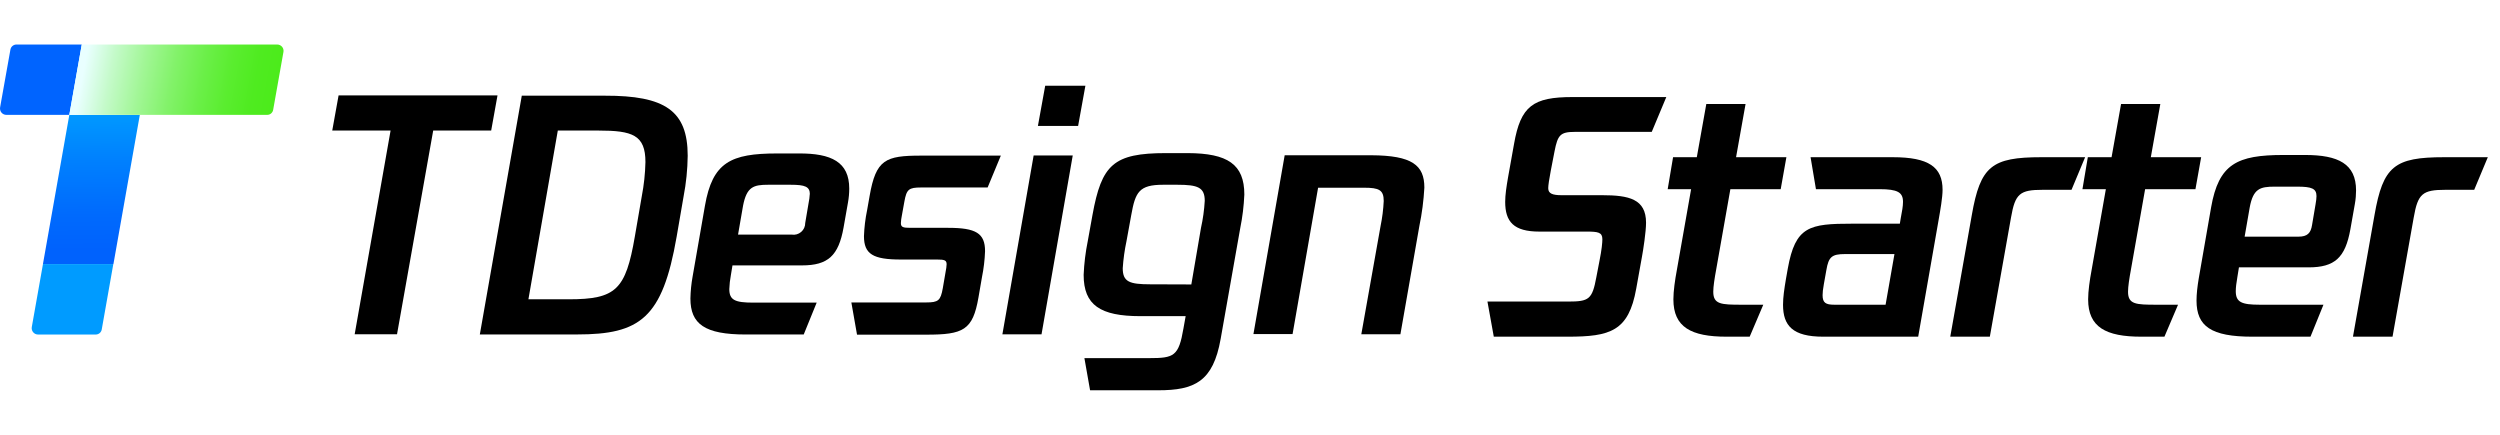
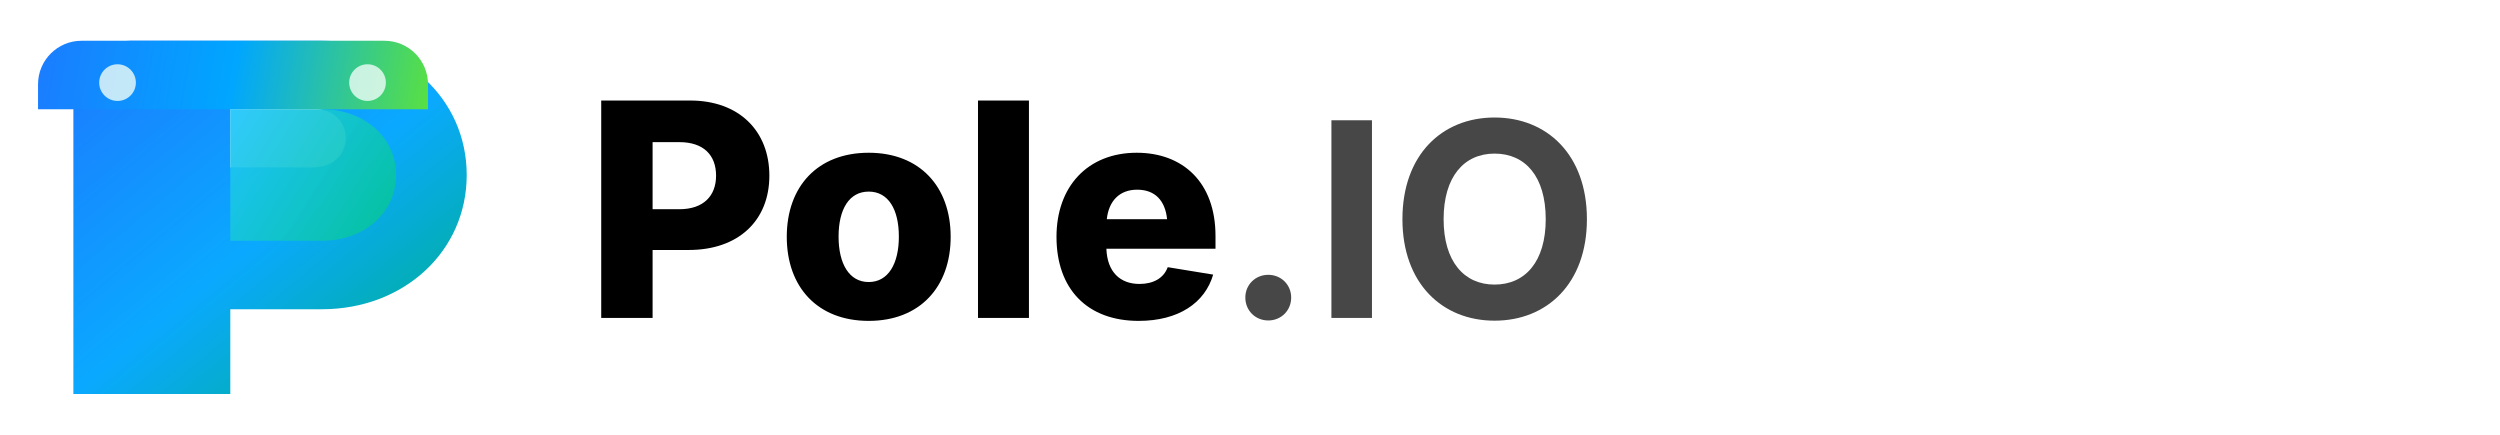
- <svg xmlns="http://www.w3.org/2000/svg" width="184" height="32" viewBox="0 0 188 26" fill="none">
-   <path d="M77.73 8.344H80.67L78.323 21.792H75.38L77.73 8.344Z" fill="currentcolor" />
-   <path d="M78.599 3.1H81.622L81.074 6.122H78.051L78.599 3.1Z" fill="currentcolor" />
-   <path d="M32.577 6.469H36.937L37.413 3.824H25.462L24.985 6.469H29.372L26.671 21.791H29.856L32.577 6.469Z" fill="currentcolor" />
-   <path fill-rule="evenodd" clip-rule="evenodd" d="M51.405 11.428C51.6 10.419 51.703 9.394 51.715 8.367C51.715 4.974 50.007 3.836 45.477 3.848H39.238L36.083 21.803H43.391C48.133 21.803 49.818 20.591 50.884 14.45L51.405 11.428ZM45 6.47C47.562 6.47 48.537 6.803 48.537 8.839C48.518 9.704 48.425 10.566 48.261 11.416L47.74 14.439C47.052 18.448 46.319 19.159 42.76 19.159H39.737L41.947 6.47H45Z" fill="currentcolor" />
-   <path fill-rule="evenodd" clip-rule="evenodd" d="M63.863 10.833C63.863 11.183 63.831 11.532 63.769 11.876L63.436 13.765C63.058 15.873 62.276 16.61 60.307 16.61H55.082L54.961 17.347C54.896 17.691 54.856 18.04 54.844 18.39C54.844 19.218 55.27 19.41 56.646 19.41H61.414L60.44 21.806H56.075C52.996 21.806 51.919 21.02 51.919 19.1C51.931 18.544 51.986 17.989 52.085 17.442L53.011 12.129C53.578 8.853 54.953 8.192 58.441 8.192H60.054C62.529 8.177 63.863 8.838 63.863 10.833ZM60.901 11.26C60.901 10.689 60.545 10.546 59.453 10.546H57.768C56.676 10.546 56.155 10.689 55.879 12.114L55.501 14.294H59.533C59.659 14.315 59.789 14.308 59.912 14.274C60.036 14.239 60.15 14.178 60.248 14.094C60.345 14.011 60.423 13.907 60.475 13.79C60.528 13.673 60.555 13.546 60.553 13.417L60.814 11.876C60.856 11.673 60.883 11.467 60.893 11.26H60.901Z" fill="currentcolor" />
-   <path d="M69.644 19.396H64.022L64.448 21.819H69.644C72.448 21.819 73.154 21.486 73.581 19.019L73.842 17.507C73.974 16.858 74.053 16.2 74.076 15.539C74.076 14.19 73.388 13.785 71.303 13.785H68.457C67.91 13.785 67.747 13.736 67.747 13.43C67.754 13.247 67.777 13.065 67.815 12.886L68.008 11.817C68.174 10.891 68.337 10.751 69.262 10.751H74.269L75.263 8.355H69.262C66.583 8.355 65.873 8.65 65.397 11.378L65.208 12.448C65.073 13.095 64.993 13.752 64.97 14.412C64.97 15.765 65.658 16.169 67.747 16.169H70.472C71.019 16.169 71.186 16.219 71.186 16.525C71.177 16.708 71.153 16.89 71.114 17.069L70.898 18.327C70.732 19.253 70.566 19.396 69.644 19.396Z" fill="currentcolor" />
-   <path fill-rule="evenodd" clip-rule="evenodd" d="M93.264 13.822C93.434 12.986 93.538 12.137 93.574 11.283C93.574 9.005 92.316 8.177 89.319 8.166H87.683C83.72 8.166 82.843 9.035 82.155 12.814L81.8 14.782C81.63 15.619 81.526 16.468 81.49 17.322C81.49 19.596 82.737 20.427 85.76 20.427H89.161L88.995 21.353C88.639 23.439 88.284 23.583 86.433 23.583H81.547L81.974 26.001H87.098C89.826 26.001 91.224 25.358 91.794 22.135L93.264 13.822ZM90.313 13.796L89.588 18.043L86.493 18.032C84.929 18.032 84.43 17.843 84.43 16.823C84.475 16.137 84.57 15.455 84.713 14.782L85.072 12.814C85.378 11.094 85.662 10.546 87.464 10.546H88.534C90.075 10.546 90.597 10.739 90.597 11.756C90.557 12.442 90.463 13.125 90.313 13.796Z" fill="currentcolor" />
-   <path d="M107.112 10.761C107.059 11.734 106.933 12.702 106.735 13.656L105.31 21.791H102.37L103.818 13.656C103.946 13.033 104.026 12.402 104.056 11.767C104.056 10.935 103.7 10.769 102.586 10.769H99.121L97.201 21.776H94.258L96.608 8.328H103.13C106.183 8.343 107.112 9.069 107.112 10.761Z" fill="currentcolor" />
-   <path d="M112.333 21.971H117.879C121.093 21.971 122.473 21.567 123.045 18.353L123.473 15.973C123.568 15.473 123.783 14.068 123.783 13.402C123.783 11.616 122.497 11.331 120.474 11.331H117.427C116.76 11.331 116.427 11.212 116.427 10.807C116.427 10.593 116.498 10.117 116.617 9.498L116.903 8.022C117.141 6.808 117.332 6.57 118.427 6.57H124.211L125.306 3.951H118.26C115.284 3.951 114.356 4.618 113.856 7.474L113.404 9.998C113.285 10.688 113.19 11.307 113.19 11.831C113.19 13.33 113.832 14.068 115.76 14.068H119.307C120.164 14.068 120.498 14.116 120.498 14.64C120.498 14.902 120.45 15.425 120.283 16.258L120.045 17.496C119.736 19.163 119.498 19.329 117.927 19.329H111.856L112.333 21.971Z" fill="currentcolor" />
-   <path d="M130.124 10.878H133.909L134.337 8.474H130.552L131.266 4.475H128.314L127.6 8.474H125.815L125.41 10.878H127.172L126.101 16.949C125.958 17.71 125.839 18.544 125.839 19.163C125.839 21.257 127.172 21.971 129.838 21.971H131.576L132.599 19.567H130.981C129.433 19.567 128.838 19.543 128.838 18.591C128.838 18.21 128.933 17.591 129.052 16.949L130.124 10.878Z" fill="currentcolor" />
-   <path fill-rule="evenodd" clip-rule="evenodd" d="M136.155 8.474H142.344C145.034 8.474 146.081 9.212 146.081 10.926C146.081 11.497 145.915 12.45 145.772 13.259L144.248 21.971H137.107C134.798 21.971 134.084 21.138 134.084 19.567C134.084 18.996 134.179 18.377 134.298 17.663L134.441 16.854C135.012 13.664 136.059 13.473 139.297 13.473H142.868L142.939 13.045C143.034 12.545 143.106 12.164 143.106 11.831C143.106 11.117 142.701 10.878 141.344 10.878H136.559L136.155 8.474ZM137.059 18.853C137.059 19.424 137.297 19.567 137.94 19.567H141.796L142.463 15.758H138.749C137.75 15.758 137.512 15.973 137.345 16.949L137.154 18.02C137.083 18.401 137.059 18.663 137.059 18.853Z" fill="currentcolor" />
-   <path d="M146.66 21.971H149.636L151.231 12.997C151.54 11.212 151.897 10.926 153.611 10.926H155.778L156.801 8.474H153.516C149.779 8.474 148.922 9.141 148.279 12.83L146.66 21.971Z" fill="currentcolor" />
-   <path d="M165.098 10.878H161.313L160.242 16.949C160.123 17.591 160.028 18.21 160.028 18.591C160.028 19.543 160.623 19.567 162.17 19.567H163.789L162.765 21.971H161.027C158.361 21.971 157.028 21.257 157.028 19.163C157.028 18.544 157.147 17.71 157.29 16.949L158.361 10.878H156.6L157.004 8.474H158.79L159.504 4.475H162.456L161.742 8.474H165.527L165.098 10.878Z" fill="currentcolor" />
-   <path fill-rule="evenodd" clip-rule="evenodd" d="M173.343 8.307H171.724C168.225 8.307 166.844 8.974 166.273 12.259L165.345 17.591C165.249 18.163 165.178 18.758 165.178 19.258C165.178 21.186 166.273 21.971 169.368 21.971H173.748L174.724 19.567H169.939C168.558 19.567 168.13 19.377 168.13 18.544C168.13 18.282 168.177 17.901 168.249 17.496L168.368 16.758H173.605C175.581 16.758 176.366 16.02 176.747 13.902L177.08 12.021C177.152 11.64 177.176 11.259 177.176 10.974C177.176 8.974 175.843 8.307 173.343 8.307ZM174.129 12.021L173.867 13.568C173.772 14.187 173.51 14.449 172.843 14.449H168.796L169.177 12.259C169.439 10.831 169.963 10.688 171.058 10.688H172.748C173.843 10.688 174.2 10.831 174.2 11.402C174.2 11.569 174.176 11.735 174.129 12.021Z" fill="currentcolor" />
-   <path d="M179.919 21.971H176.943L178.562 12.83C179.205 9.141 180.062 8.474 183.799 8.474H187.084L186.06 10.926H183.894C182.18 10.926 181.823 11.212 181.514 12.997L179.919 21.971Z" fill="currentcolor" />
-   <path d="M5.212 5.29H0.482C0.412 5.291 0.344 5.277 0.281 5.248C0.218 5.22 0.162 5.178 0.117 5.126C0.071 5.074 0.038 5.013 0.019 4.946C-0 4.88 -0.005 4.81 0.005 4.742L0.784 0.378C0.803 0.272 0.859 0.176 0.942 0.107C1.025 0.038 1.129 0 1.237 0L6.149 0L5.212 5.29Z" fill="#0064FF" />
-   <path d="M8.53 16.512H3.229L5.212 5.297H10.514L8.53 16.512Z" fill="url(#paint0_linear_18110_34031)" />
-   <path d="M7.206 21.809H2.857C2.788 21.808 2.72 21.793 2.658 21.764C2.596 21.734 2.54 21.692 2.496 21.639C2.451 21.586 2.419 21.524 2.4 21.458C2.382 21.392 2.378 21.322 2.389 21.254L3.231 16.512H8.521L7.652 21.424C7.635 21.53 7.58 21.627 7.499 21.697C7.418 21.767 7.314 21.807 7.206 21.809V21.809Z" fill="#009BFF" />
-   <path d="M20.092 5.29H5.212L6.149 0H20.848C20.917 0 20.985 0.015 21.048 0.045C21.11 0.074 21.166 0.116 21.211 0.169C21.255 0.222 21.288 0.284 21.306 0.351C21.324 0.417 21.328 0.487 21.316 0.555L20.542 4.912C20.524 5.018 20.468 5.114 20.386 5.184C20.304 5.253 20.2 5.291 20.092 5.29V5.29Z" fill="url(#paint1_linear_18110_34031)" />
+ <svg xmlns="http://www.w3.org/2000/svg" width="184" height="32" viewBox="0 0 184 32" fill="none" aria-label="Pole.IO">
+   <path d="M5.4 7.2C5.4 4.88 7.28 3 9.6 3H23.7C29.713 3 34.35 7.252 34.35 12.88C34.35 18.508 29.713 22.76 23.7 22.76H16.95V29H5.4V7.2Z" fill="url(#poleFullMarkBase)" />
+   <path d="M16.95 12.32H23.05C24.452 12.32 25.45 11.425 25.45 10.16C25.45 8.895 24.452 8 23.05 8H16.95V12.32Z" fill="#EAFBF7" />
+   <path d="M16.95 17.72H23.7C26.765 17.72 29.15 15.68 29.15 12.88C29.15 10.08 26.765 8.04 23.7 8.04H16.95V17.72Z" fill="url(#poleFullMarkCut)" opacity="0.92" />
+   <path d="M2.8 6.2C2.8 4.433 4.233 3 6 3H28.3C30.067 3 31.5 4.433 31.5 6.2V8.04H2.8V6.2Z" fill="url(#poleFullMarkCap)" />
+   <circle cx="8.65" cy="6.08" r="1.35" fill="#EAFBF7" opacity="0.82" />
+   <circle cx="27.05" cy="6.08" r="1.35" fill="#EAFBF7" opacity="0.82" />
+   <text x="43" y="23.4" fill="currentColor" font-family="Inter, PingFang SC, Microsoft YaHei, Arial, sans-serif" font-size="22" font-weight="760" letter-spacing="0">Pole</text>
+   <text x="90" y="23.4" fill="currentColor" fill-opacity="0.72" font-family="Inter, PingFang SC, Microsoft YaHei, Arial, sans-serif" font-size="20" font-weight="680" letter-spacing="0">.IO</text>
  <defs>
-     <linearGradient id="paint0_linear_18110_34031" x1="7.815" y1="4.888" x2="7.926" y2="15.44" gradientUnits="userSpaceOnUse">
-       <stop stop-color="#009BFF" />
-       <stop offset="0.35" stop-color="#0081FE" />
-       <stop offset="0.75" stop-color="#006AFD" />
-       <stop offset="1" stop-color="#0062FD" />
+     <linearGradient id="poleFullMarkBase" x1="5.4" y1="4.7" x2="27.6" y2="31.4" gradientUnits="userSpaceOnUse">
+       <stop stop-color="#1B7CFF" />
+       <stop offset="0.54" stop-color="#0AA9FF" />
+       <stop offset="1" stop-color="#00B08A" />
    </linearGradient>
-     <linearGradient id="paint1_linear_18110_34031" x1="5.686" y1="2.651" x2="20.378" y2="5.413" gradientUnits="userSpaceOnUse">
-       <stop offset="0.03" stop-color="#E9FFFF" />
-       <stop offset="0.17" stop-color="#C4FAC9" />
-       <stop offset="0.33" stop-color="#A0F694" />
-       <stop offset="0.48" stop-color="#82F269" />
-       <stop offset="0.63" stop-color="#6AEF47" />
-       <stop offset="0.76" stop-color="#5AED2F" />
-       <stop offset="0.89" stop-color="#4FEB20" />
-       <stop offset="1" stop-color="#4CEB1B" />
+     <linearGradient id="poleFullMarkCut" x1="16.95" y1="8.04" x2="31.2" y2="17.1" gradientUnits="userSpaceOnUse">
+       <stop stop-color="#21C6FF" />
+       <stop offset="1" stop-color="#00C389" />
+     </linearGradient>
+     <linearGradient id="poleFullMarkCap" x1="2.8" y1="3" x2="31.5" y2="8.04" gradientUnits="userSpaceOnUse">
+       <stop stop-color="#1B7CFF" />
+       <stop offset="0.5" stop-color="#00A6FF" />
+       <stop offset="1" stop-color="#59E042" />
    </linearGradient>
  </defs>
</svg>
